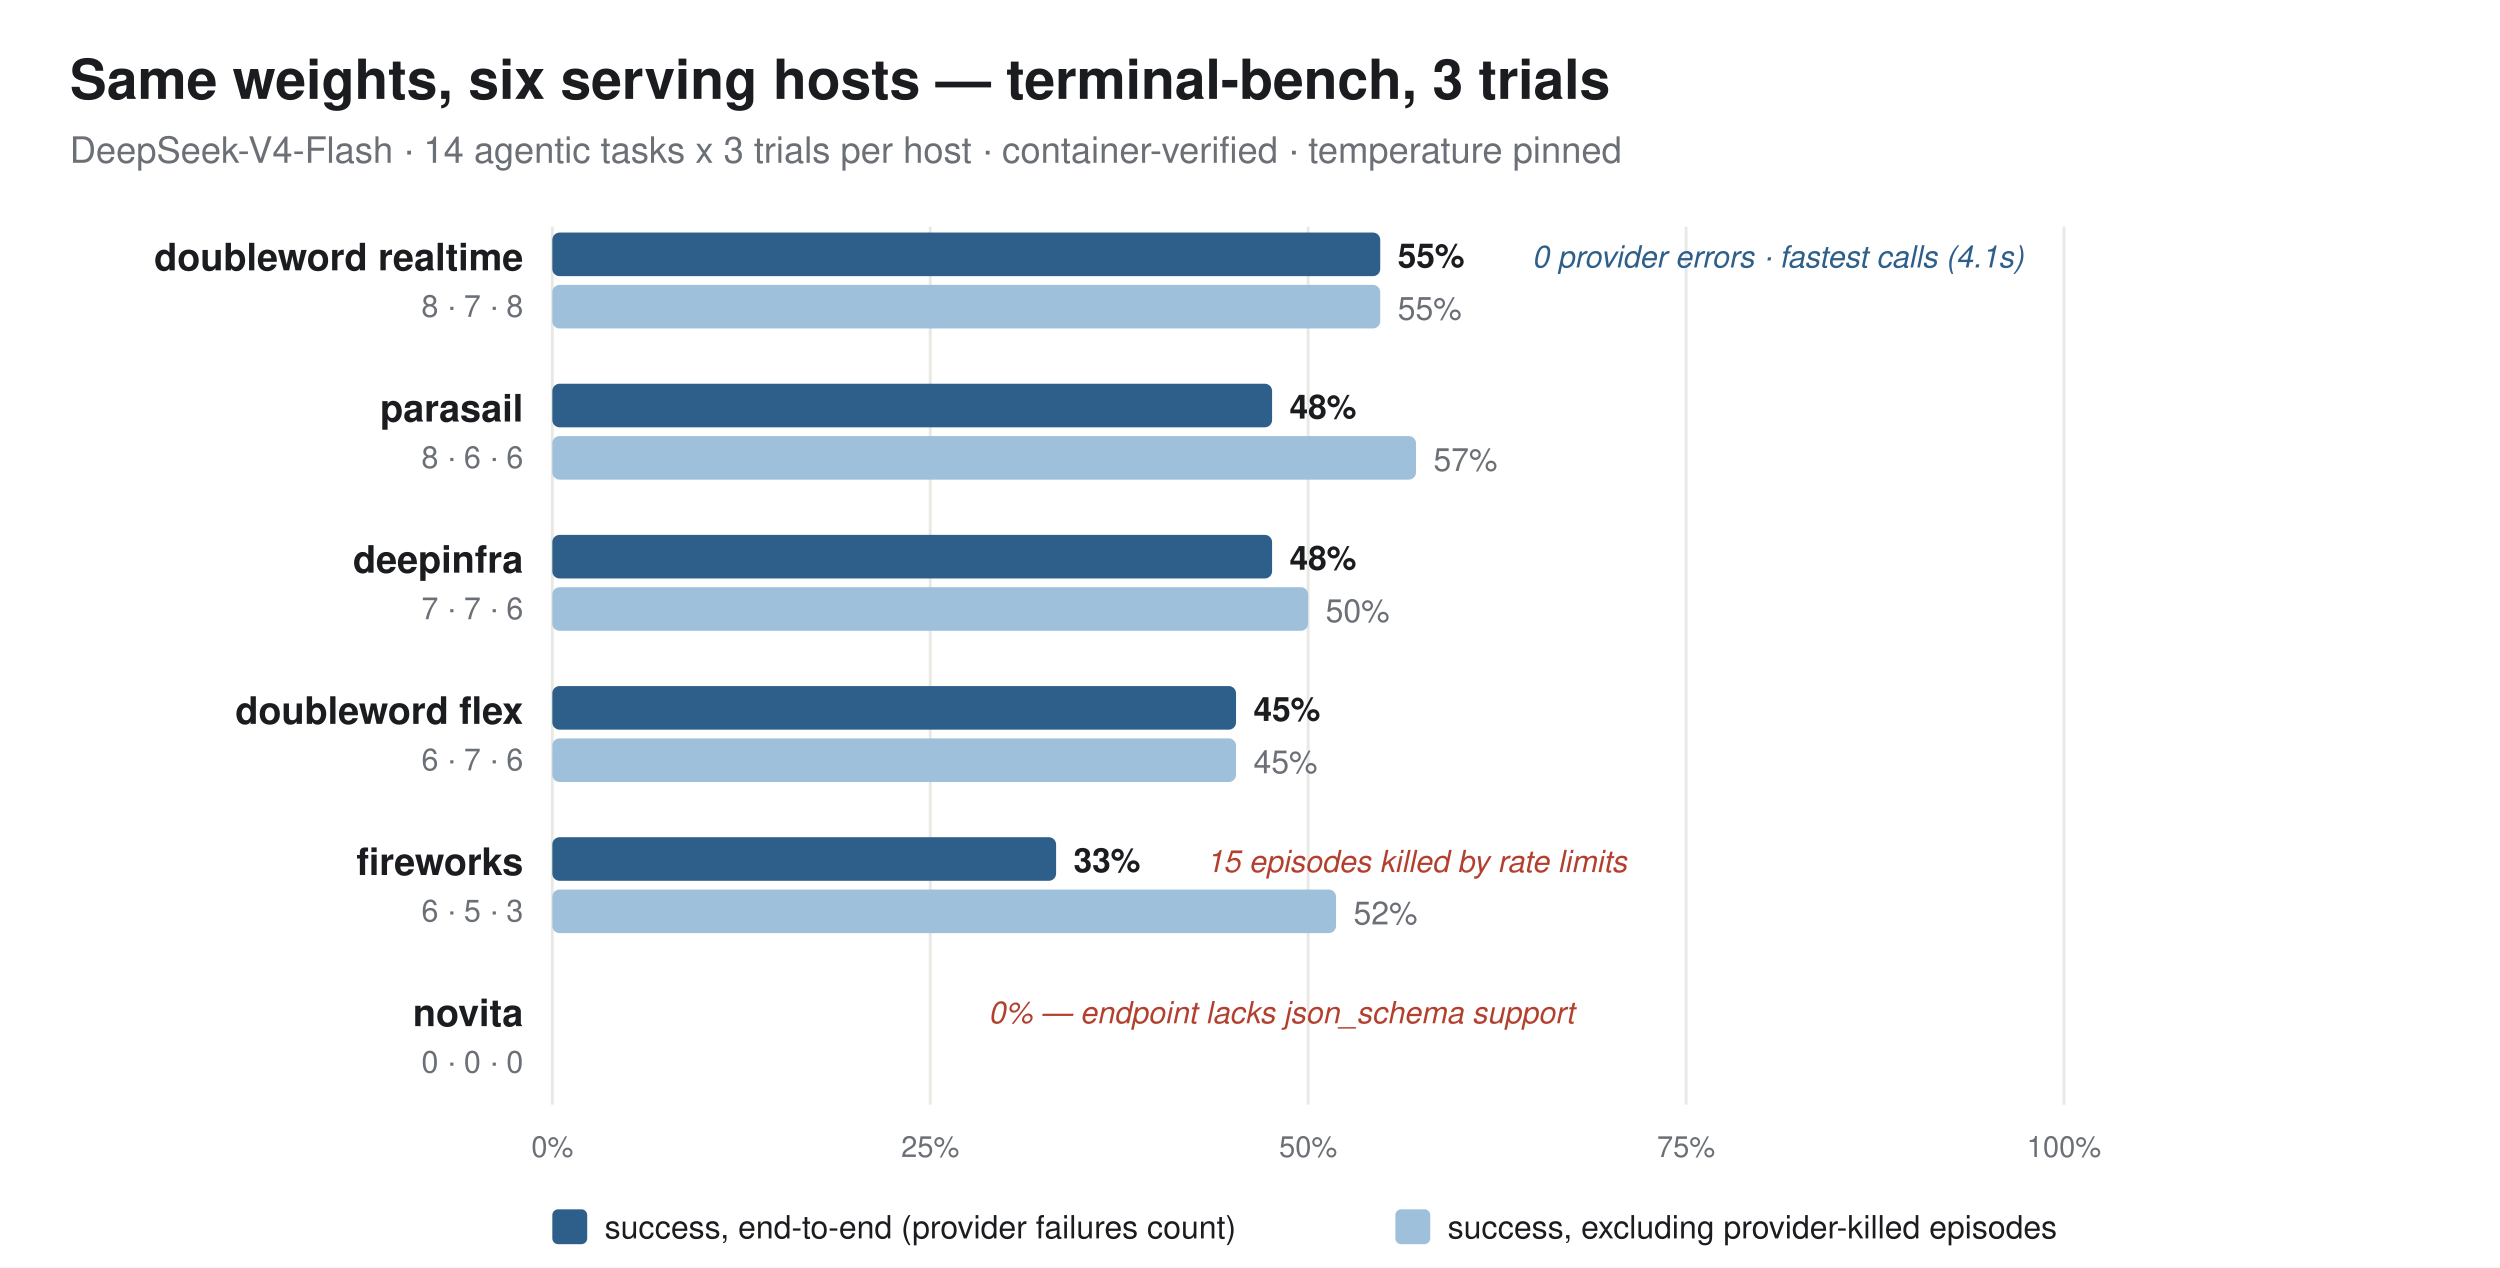
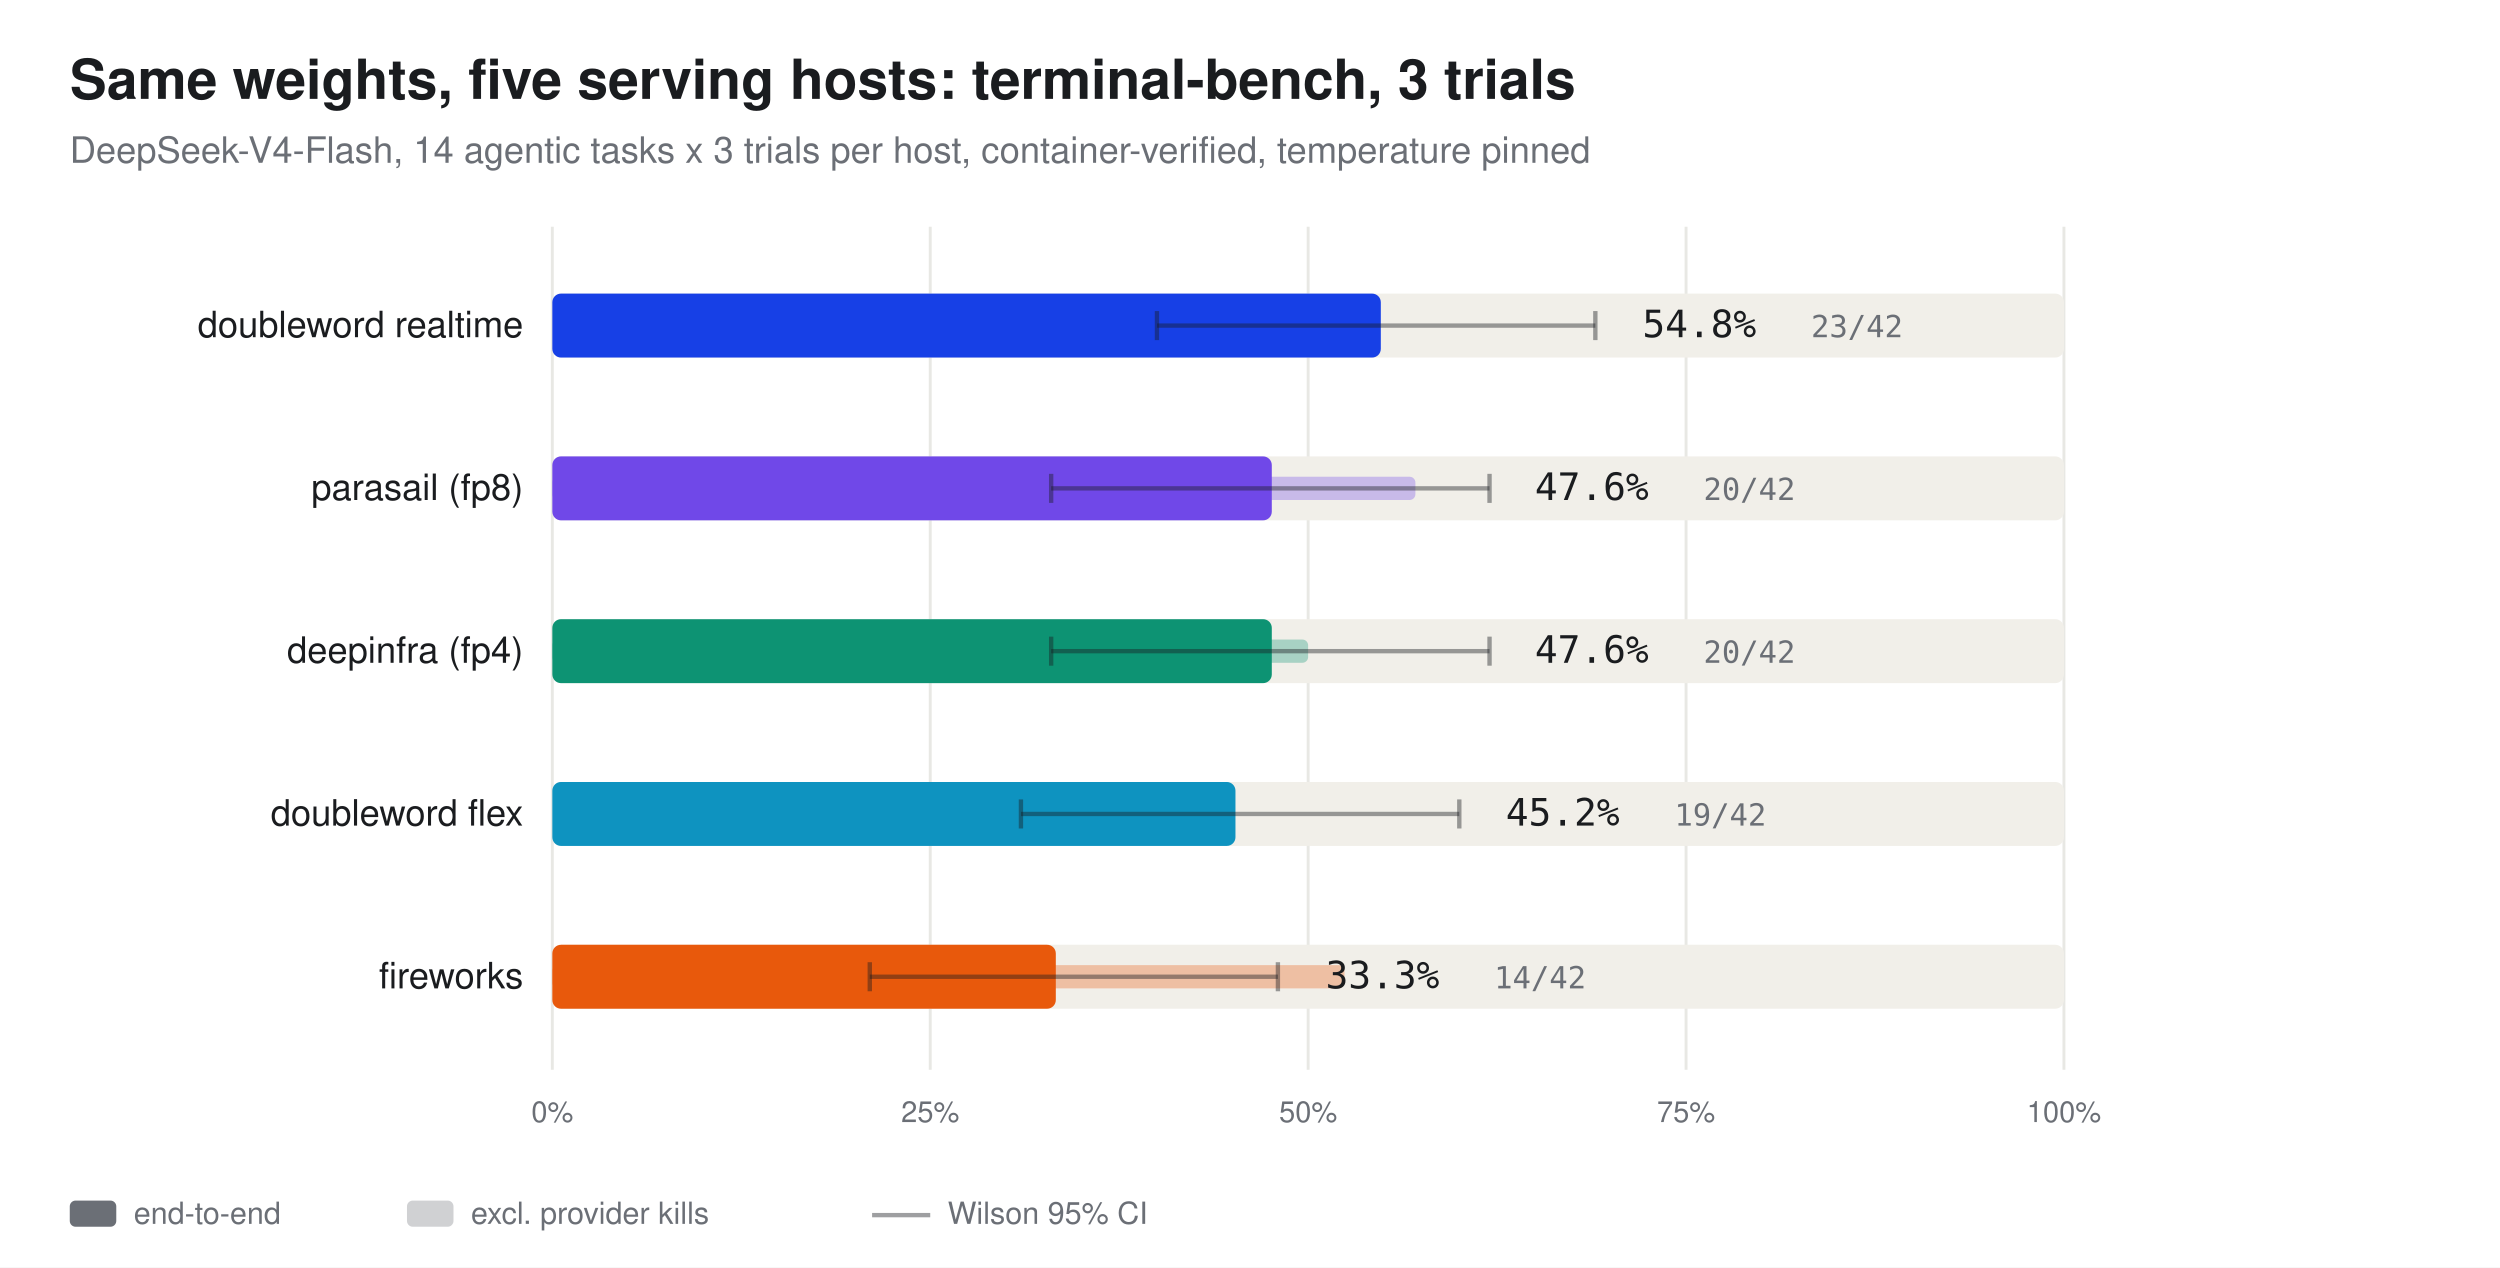
- <svg xmlns="http://www.w3.org/2000/svg" viewBox="0 0 860 436" font-family="-apple-system,Segoe UI,Helvetica,Arial,sans-serif">
+ <svg xmlns="http://www.w3.org/2000/svg" viewBox="0 0 860 436" width="860" height="436" font-family="-apple-system,Segoe UI,Helvetica,Arial,sans-serif">
  <rect width="860" height="436" fill="#ffffff" />
-   <text x="24" y="34" font-size="19" font-weight="700" fill="#1a1c1f">Same weights, six serving hosts — terminal-bench, 3 trials</text>
-   <text x="24" y="56" font-size="12.5" fill="#6b6f76">DeepSeek-V4-Flash · 14 agentic tasks x 3 trials per host · container-verified · temperature pinned</text>
-   <line x1="190" y1="78" x2="190" y2="380" stroke="#e8e8e4" />
-   <text x="190" y="398" font-size="10" fill="#6b6f76" text-anchor="middle">0%</text>
-   <line x1="320" y1="78" x2="320" y2="380" stroke="#e8e8e4" />
-   <text x="320" y="398" font-size="10" fill="#6b6f76" text-anchor="middle">25%</text>
-   <line x1="450" y1="78" x2="450" y2="380" stroke="#e8e8e4" />
-   <text x="450" y="398" font-size="10" fill="#6b6f76" text-anchor="middle">50%</text>
-   <line x1="580" y1="78" x2="580" y2="380" stroke="#e8e8e4" />
-   <text x="580" y="398" font-size="10" fill="#6b6f76" text-anchor="middle">75%</text>
-   <line x1="710" y1="78" x2="710" y2="380" stroke="#e8e8e4" />
-   <text x="710" y="398" font-size="10" fill="#6b6f76" text-anchor="middle">100%</text>
-   <text x="180" y="93" font-size="13" font-weight="600" fill="#1a1c1f" text-anchor="end">doubleword realtime</text>
-   <text x="180" y="109" font-size="10.5" fill="#6b6f76" text-anchor="end">8 · 7 · 8</text>
-   <rect x="190" y="80" width="284.8" height="15" rx="2.5" fill="#2e5f8a" />
-   <text x="480.8" y="92" font-size="11.5" font-weight="700" fill="#1a1c1f">55%</text>
-   <rect x="190" y="98" width="284.8" height="15" rx="2.5" fill="#9fc0da" />
-   <text x="480.8" y="110" font-size="11" fill="#6b6f76">55%</text>
-   <text x="527" y="92" font-size="10.5" font-style="italic" fill="#2e5f8a">0 provider errors · fastest calls (4.1s)</text>
-   <text x="180" y="145" font-size="13" font-weight="600" fill="#1a1c1f" text-anchor="end">parasail</text>
-   <text x="180" y="161" font-size="10.5" fill="#6b6f76" text-anchor="end">8 · 6 · 6</text>
-   <rect x="190" y="132" width="247.6" height="15" rx="2.5" fill="#2e5f8a" />
-   <text x="443.6" y="144" font-size="11.5" font-weight="700" fill="#1a1c1f">48%</text>
-   <rect x="190" y="150" width="297.1" height="15" rx="2.5" fill="#9fc0da" />
-   <text x="493.1" y="162" font-size="11" fill="#6b6f76">57%</text>
-   <text x="180" y="197" font-size="13" font-weight="600" fill="#1a1c1f" text-anchor="end">deepinfra</text>
-   <text x="180" y="213" font-size="10.5" fill="#6b6f76" text-anchor="end">7 · 7 · 6</text>
-   <rect x="190" y="184" width="247.6" height="15" rx="2.5" fill="#2e5f8a" />
-   <text x="443.6" y="196" font-size="11.5" font-weight="700" fill="#1a1c1f">48%</text>
-   <rect x="190" y="202" width="260.0" height="15" rx="2.5" fill="#9fc0da" />
-   <text x="456.0" y="214" font-size="11" fill="#6b6f76">50%</text>
-   <text x="180" y="249" font-size="13" font-weight="600" fill="#1a1c1f" text-anchor="end">doubleword flex</text>
-   <text x="180" y="265" font-size="10.5" fill="#6b6f76" text-anchor="end">6 · 7 · 6</text>
-   <rect x="190" y="236" width="235.2" height="15" rx="2.5" fill="#2e5f8a" />
-   <text x="431.2" y="248" font-size="11.5" font-weight="700" fill="#1a1c1f">45%</text>
-   <rect x="190" y="254" width="235.2" height="15" rx="2.5" fill="#9fc0da" />
-   <text x="431.2" y="266" font-size="11" fill="#6b6f76">45%</text>
-   <text x="180" y="301" font-size="13" font-weight="600" fill="#1a1c1f" text-anchor="end">fireworks</text>
-   <text x="180" y="317" font-size="10.5" fill="#6b6f76" text-anchor="end">6 · 5 · 3</text>
-   <rect x="190" y="288" width="173.3" height="15" rx="2.5" fill="#2e5f8a" />
-   <text x="369.3" y="300" font-size="11.5" font-weight="700" fill="#1a1c1f">33%</text>
-   <rect x="190" y="306" width="269.6" height="15" rx="2.5" fill="#9fc0da" />
-   <text x="465.6" y="318" font-size="11" fill="#6b6f76">52%</text>
-   <text x="415" y="300" font-size="10.5" font-style="italic" fill="#b3402f">15 episodes killed by rate limits</text>
-   <text x="180" y="353" font-size="13" font-weight="600" fill="#1a1c1f" text-anchor="end">novita</text>
-   <text x="180" y="369" font-size="10.5" fill="#6b6f76" text-anchor="end">0 · 0 · 0</text>
-   <rect x="190" y="340" width="0.0" height="15" rx="2.5" fill="#2e5f8a" />
-   <text x="340" y="352" font-size="10.5" font-style="italic" fill="#b3402f">0% — endpoint lacks json_schema support</text>
-   <rect x="190" y="416" width="12" height="12" rx="2" fill="#2e5f8a" />
-   <text x="208" y="426" font-size="11" fill="#1a1c1f">success, end-to-end (provider failures count)</text>
-   <rect x="480" y="416" width="12" height="12" rx="2" fill="#9fc0da" />
-   <text x="498" y="426" font-size="11" fill="#1a1c1f">success, excluding provider-killed episodes</text>
+   <text x="24" y="34" font-size="19" font-weight="700" fill="#1a1c1f">Same weights, five serving hosts: terminal-bench, 3 trials</text>
+   <text x="24" y="56" font-size="12.5" fill="#6b6f76">DeepSeek-V4-Flash, 14 agentic tasks x 3 trials per host, container-verified, temperature pinned</text>
+   <line x1="190" y1="78" x2="190" y2="368" stroke="#e8e8e4" />
+   <text x="190" y="386" font-size="10" fill="#6b6f76" text-anchor="middle">0%</text>
+   <line x1="320" y1="78" x2="320" y2="368" stroke="#e8e8e4" />
+   <text x="320" y="386" font-size="10" fill="#6b6f76" text-anchor="middle">25%</text>
+   <line x1="450" y1="78" x2="450" y2="368" stroke="#e8e8e4" />
+   <text x="450" y="386" font-size="10" fill="#6b6f76" text-anchor="middle">50%</text>
+   <line x1="580" y1="78" x2="580" y2="368" stroke="#e8e8e4" />
+   <text x="580" y="386" font-size="10" fill="#6b6f76" text-anchor="middle">75%</text>
+   <line x1="710" y1="78" x2="710" y2="368" stroke="#e8e8e4" />
+   <text x="710" y="386" font-size="10" fill="#6b6f76" text-anchor="middle">100%</text>
+   <text x="180" y="116" font-size="12.5" fill="#1a1c1f" text-anchor="end">doubleword realtime</text>
+   <rect x="190" y="101" width="520" height="22" rx="3" fill="#f1efe9" />
+   <rect x="190" y="101" width="285.0" height="22" rx="3" fill="#1740e6" />
+   <line x1="398.0" y1="112" x2="548.8" y2="112" stroke="#1a1c1f" stroke-opacity="0.42" stroke-width="1.5" />
+   <line x1="398.0" y1="107" x2="398.0" y2="117" stroke="#1a1c1f" stroke-opacity="0.42" stroke-width="1.5" />
+   <line x1="548.8" y1="107" x2="548.8" y2="117" stroke="#1a1c1f" stroke-opacity="0.42" stroke-width="1.5" />
+   <text x="565" y="116" font-size="13" font-family="'Spline Sans Mono',ui-monospace,monospace" fill="#1a1c1f">54.8%</text>
+   <text x="623" y="116" font-size="10.5" font-family="'Spline Sans Mono',ui-monospace,monospace" fill="#6b6f76">23/42</text>
+   <text x="180" y="172" font-size="12.5" fill="#1a1c1f" text-anchor="end">parasail (fp8)</text>
+   <rect x="190" y="157" width="520" height="22" rx="3" fill="#f1efe9" />
+   <rect x="190" y="164" width="296.9" height="8" rx="2" fill="#7048e8" opacity="0.32" />
+   <rect x="190" y="157" width="247.5" height="22" rx="3" fill="#7048e8" />
+   <line x1="361.6" y1="168" x2="512.4" y2="168" stroke="#1a1c1f" stroke-opacity="0.42" stroke-width="1.5" />
+   <line x1="361.6" y1="163" x2="361.6" y2="173" stroke="#1a1c1f" stroke-opacity="0.42" stroke-width="1.5" />
+   <line x1="512.4" y1="163" x2="512.4" y2="173" stroke="#1a1c1f" stroke-opacity="0.42" stroke-width="1.5" />
+   <text x="528" y="172" font-size="13" font-family="'Spline Sans Mono',ui-monospace,monospace" fill="#1a1c1f">47.6%</text>
+   <text x="586" y="172" font-size="10.5" font-family="'Spline Sans Mono',ui-monospace,monospace" fill="#6b6f76">20/42</text>
+   <text x="180" y="228" font-size="12.5" fill="#1a1c1f" text-anchor="end">deepinfra (fp4)</text>
+   <rect x="190" y="213" width="520" height="22" rx="3" fill="#f1efe9" />
+   <rect x="190" y="220" width="260.0" height="8" rx="2" fill="#0d9373" opacity="0.32" />
+   <rect x="190" y="213" width="247.5" height="22" rx="3" fill="#0d9373" />
+   <line x1="361.6" y1="224" x2="512.4" y2="224" stroke="#1a1c1f" stroke-opacity="0.42" stroke-width="1.5" />
+   <line x1="361.6" y1="219" x2="361.6" y2="229" stroke="#1a1c1f" stroke-opacity="0.42" stroke-width="1.5" />
+   <line x1="512.4" y1="219" x2="512.4" y2="229" stroke="#1a1c1f" stroke-opacity="0.42" stroke-width="1.5" />
+   <text x="528" y="228" font-size="13" font-family="'Spline Sans Mono',ui-monospace,monospace" fill="#1a1c1f">47.6%</text>
+   <text x="586" y="228" font-size="10.5" font-family="'Spline Sans Mono',ui-monospace,monospace" fill="#6b6f76">20/42</text>
+   <text x="180" y="284" font-size="12.5" fill="#1a1c1f" text-anchor="end">doubleword flex</text>
+   <rect x="190" y="269" width="520" height="22" rx="3" fill="#f1efe9" />
+   <rect x="190" y="269" width="235.0" height="22" rx="3" fill="#0e93c0" />
+   <line x1="351.2" y1="280" x2="502.0" y2="280" stroke="#1a1c1f" stroke-opacity="0.42" stroke-width="1.5" />
+   <line x1="351.2" y1="275" x2="351.2" y2="285" stroke="#1a1c1f" stroke-opacity="0.42" stroke-width="1.5" />
+   <line x1="502.0" y1="275" x2="502.0" y2="285" stroke="#1a1c1f" stroke-opacity="0.42" stroke-width="1.5" />
+   <text x="518" y="284" font-size="13" font-family="'Spline Sans Mono',ui-monospace,monospace" fill="#1a1c1f">45.2%</text>
+   <text x="576" y="284" font-size="10.5" font-family="'Spline Sans Mono',ui-monospace,monospace" fill="#6b6f76">19/42</text>
+   <text x="180" y="340" font-size="12.5" fill="#1a1c1f" text-anchor="end">fireworks</text>
+   <rect x="190" y="325" width="520" height="22" rx="3" fill="#f1efe9" />
+   <rect x="190" y="332" width="272.5" height="8" rx="2" fill="#e8590c" opacity="0.32" />
+   <rect x="190" y="325" width="173.2" height="22" rx="3" fill="#e8590c" />
+   <line x1="299.2" y1="336" x2="439.6" y2="336" stroke="#1a1c1f" stroke-opacity="0.42" stroke-width="1.5" />
+   <line x1="299.2" y1="331" x2="299.2" y2="341" stroke="#1a1c1f" stroke-opacity="0.42" stroke-width="1.5" />
+   <line x1="439.6" y1="331" x2="439.6" y2="341" stroke="#1a1c1f" stroke-opacity="0.42" stroke-width="1.5" />
+   <text x="456" y="340" font-size="13" font-family="'Spline Sans Mono',ui-monospace,monospace" fill="#1a1c1f">33.3%</text>
+   <text x="514" y="340" font-size="10.5" font-family="'Spline Sans Mono',ui-monospace,monospace" fill="#6b6f76">14/42</text>
+   <rect x="24" y="413" width="16" height="9" rx="2" fill="#6b6f76" />
+   <text x="46" y="421" font-size="10.5" fill="#6b6f76">end-to-end</text>
+   <rect x="140" y="413" width="16" height="9" rx="2" fill="#6b6f76" opacity="0.32" />
+   <text x="162" y="421" font-size="10.5" fill="#6b6f76">excl. provider kills</text>
+   <line x1="300" y1="418" x2="320" y2="418" stroke="#1a1c1f" stroke-opacity="0.42" stroke-width="1.5" />
+   <text x="326" y="421" font-size="10.5" fill="#6b6f76">Wilson 95% CI</text>
</svg>
